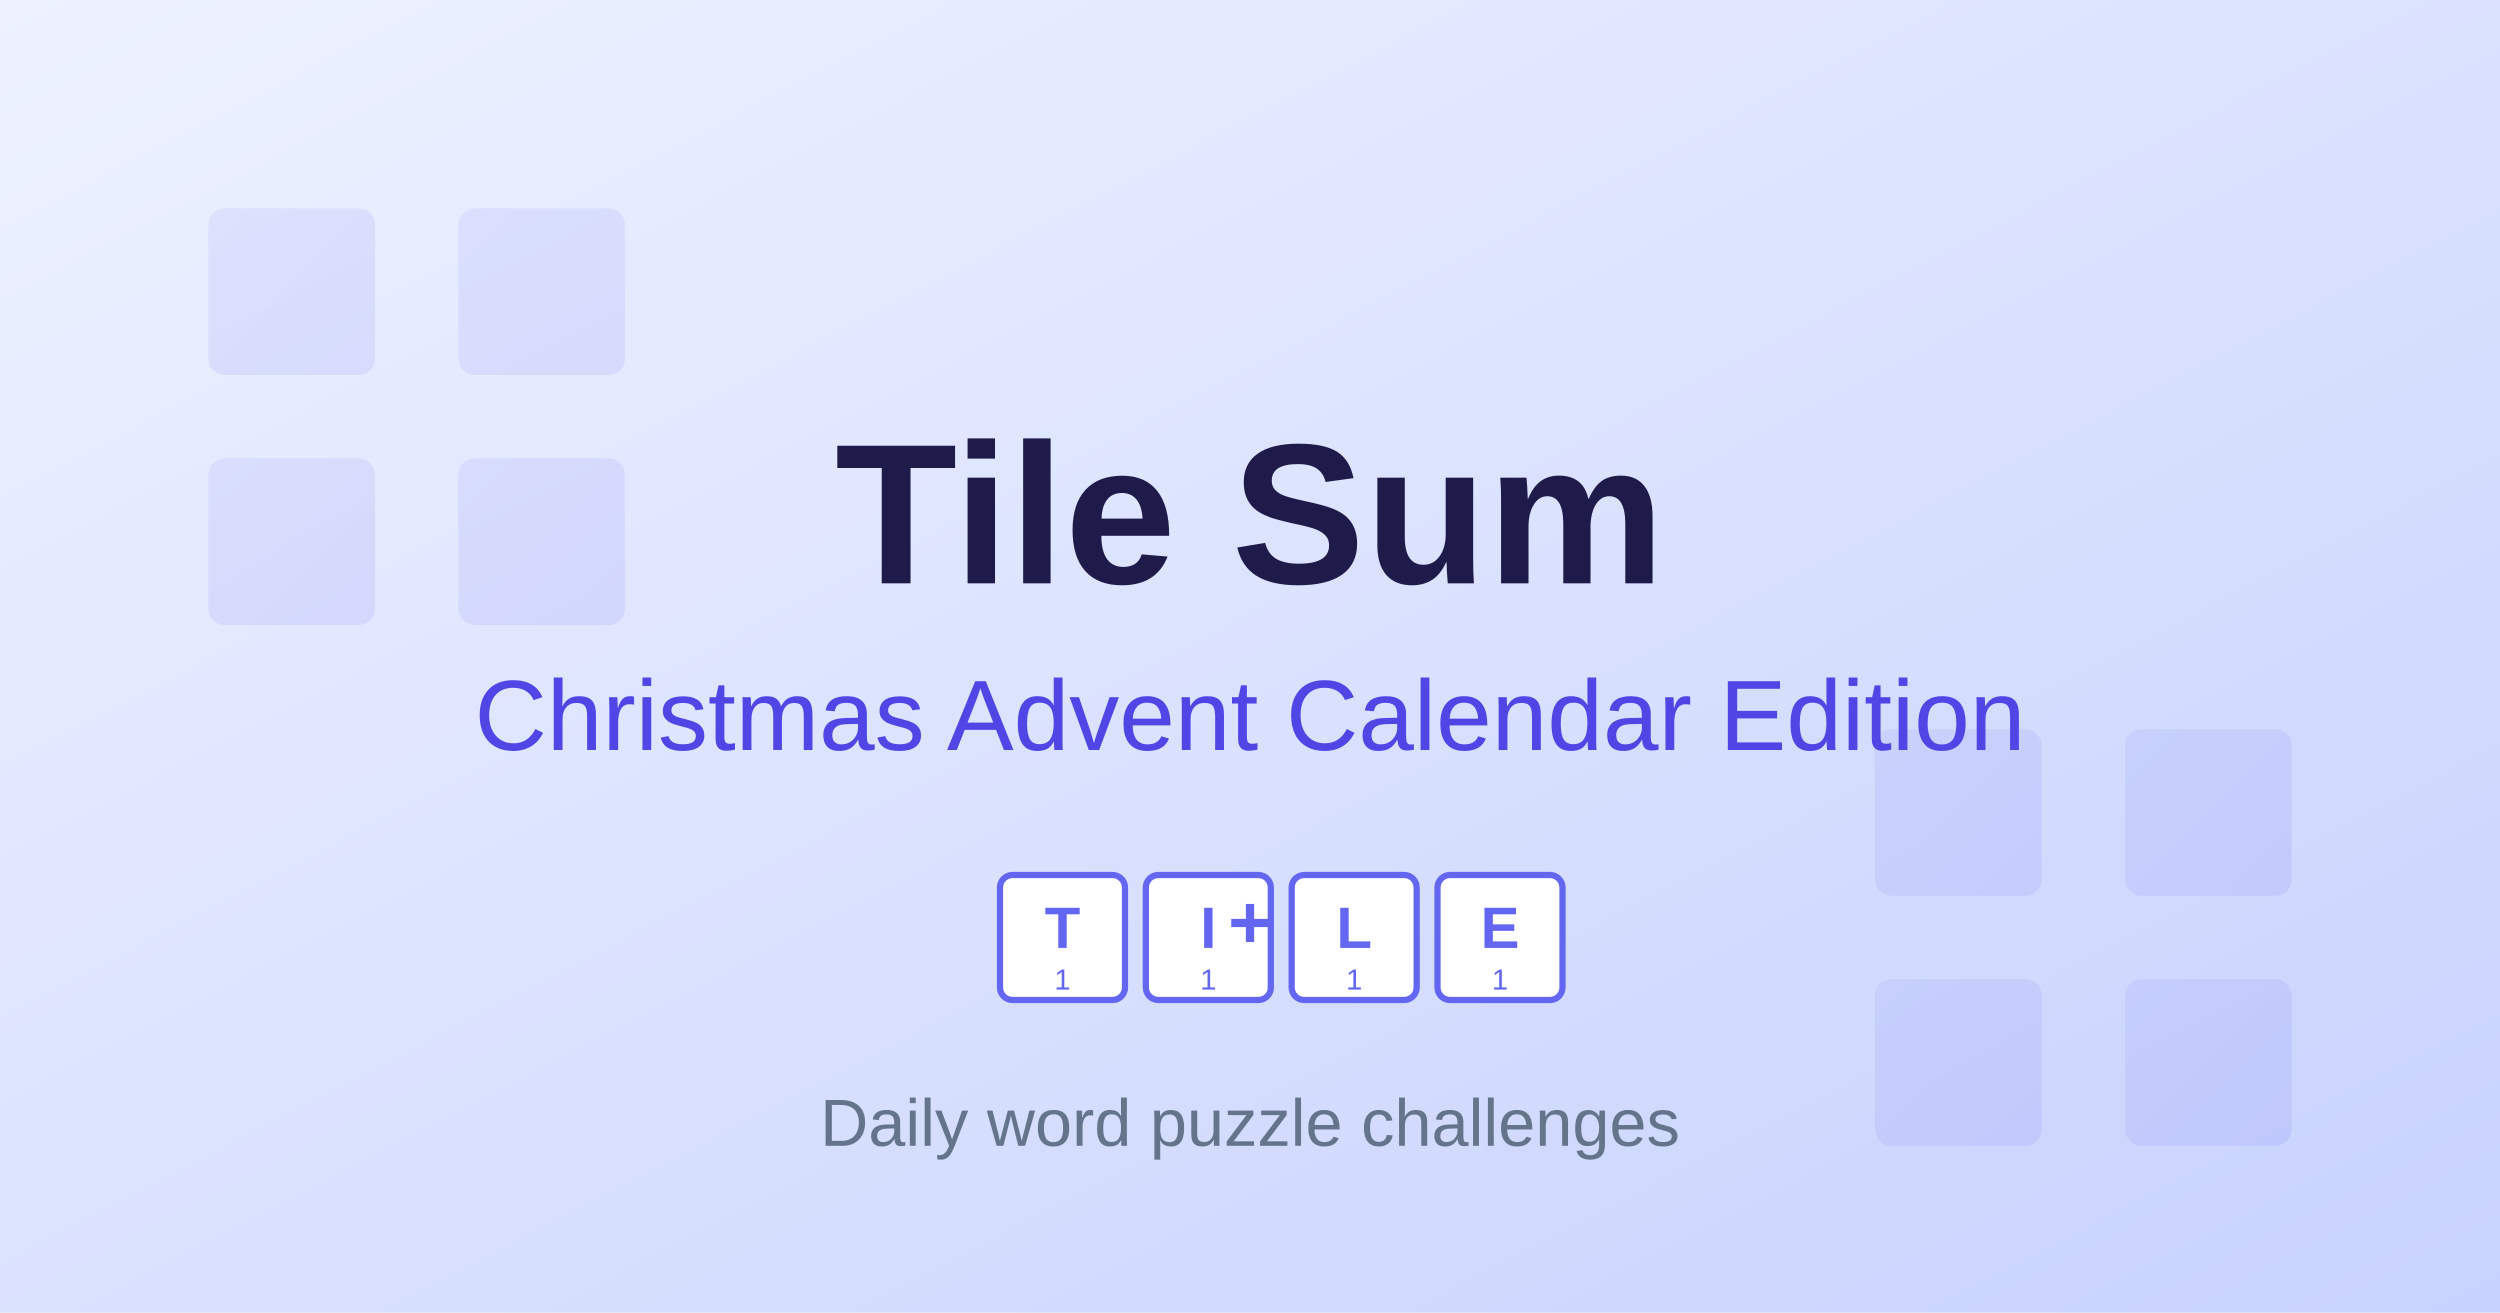
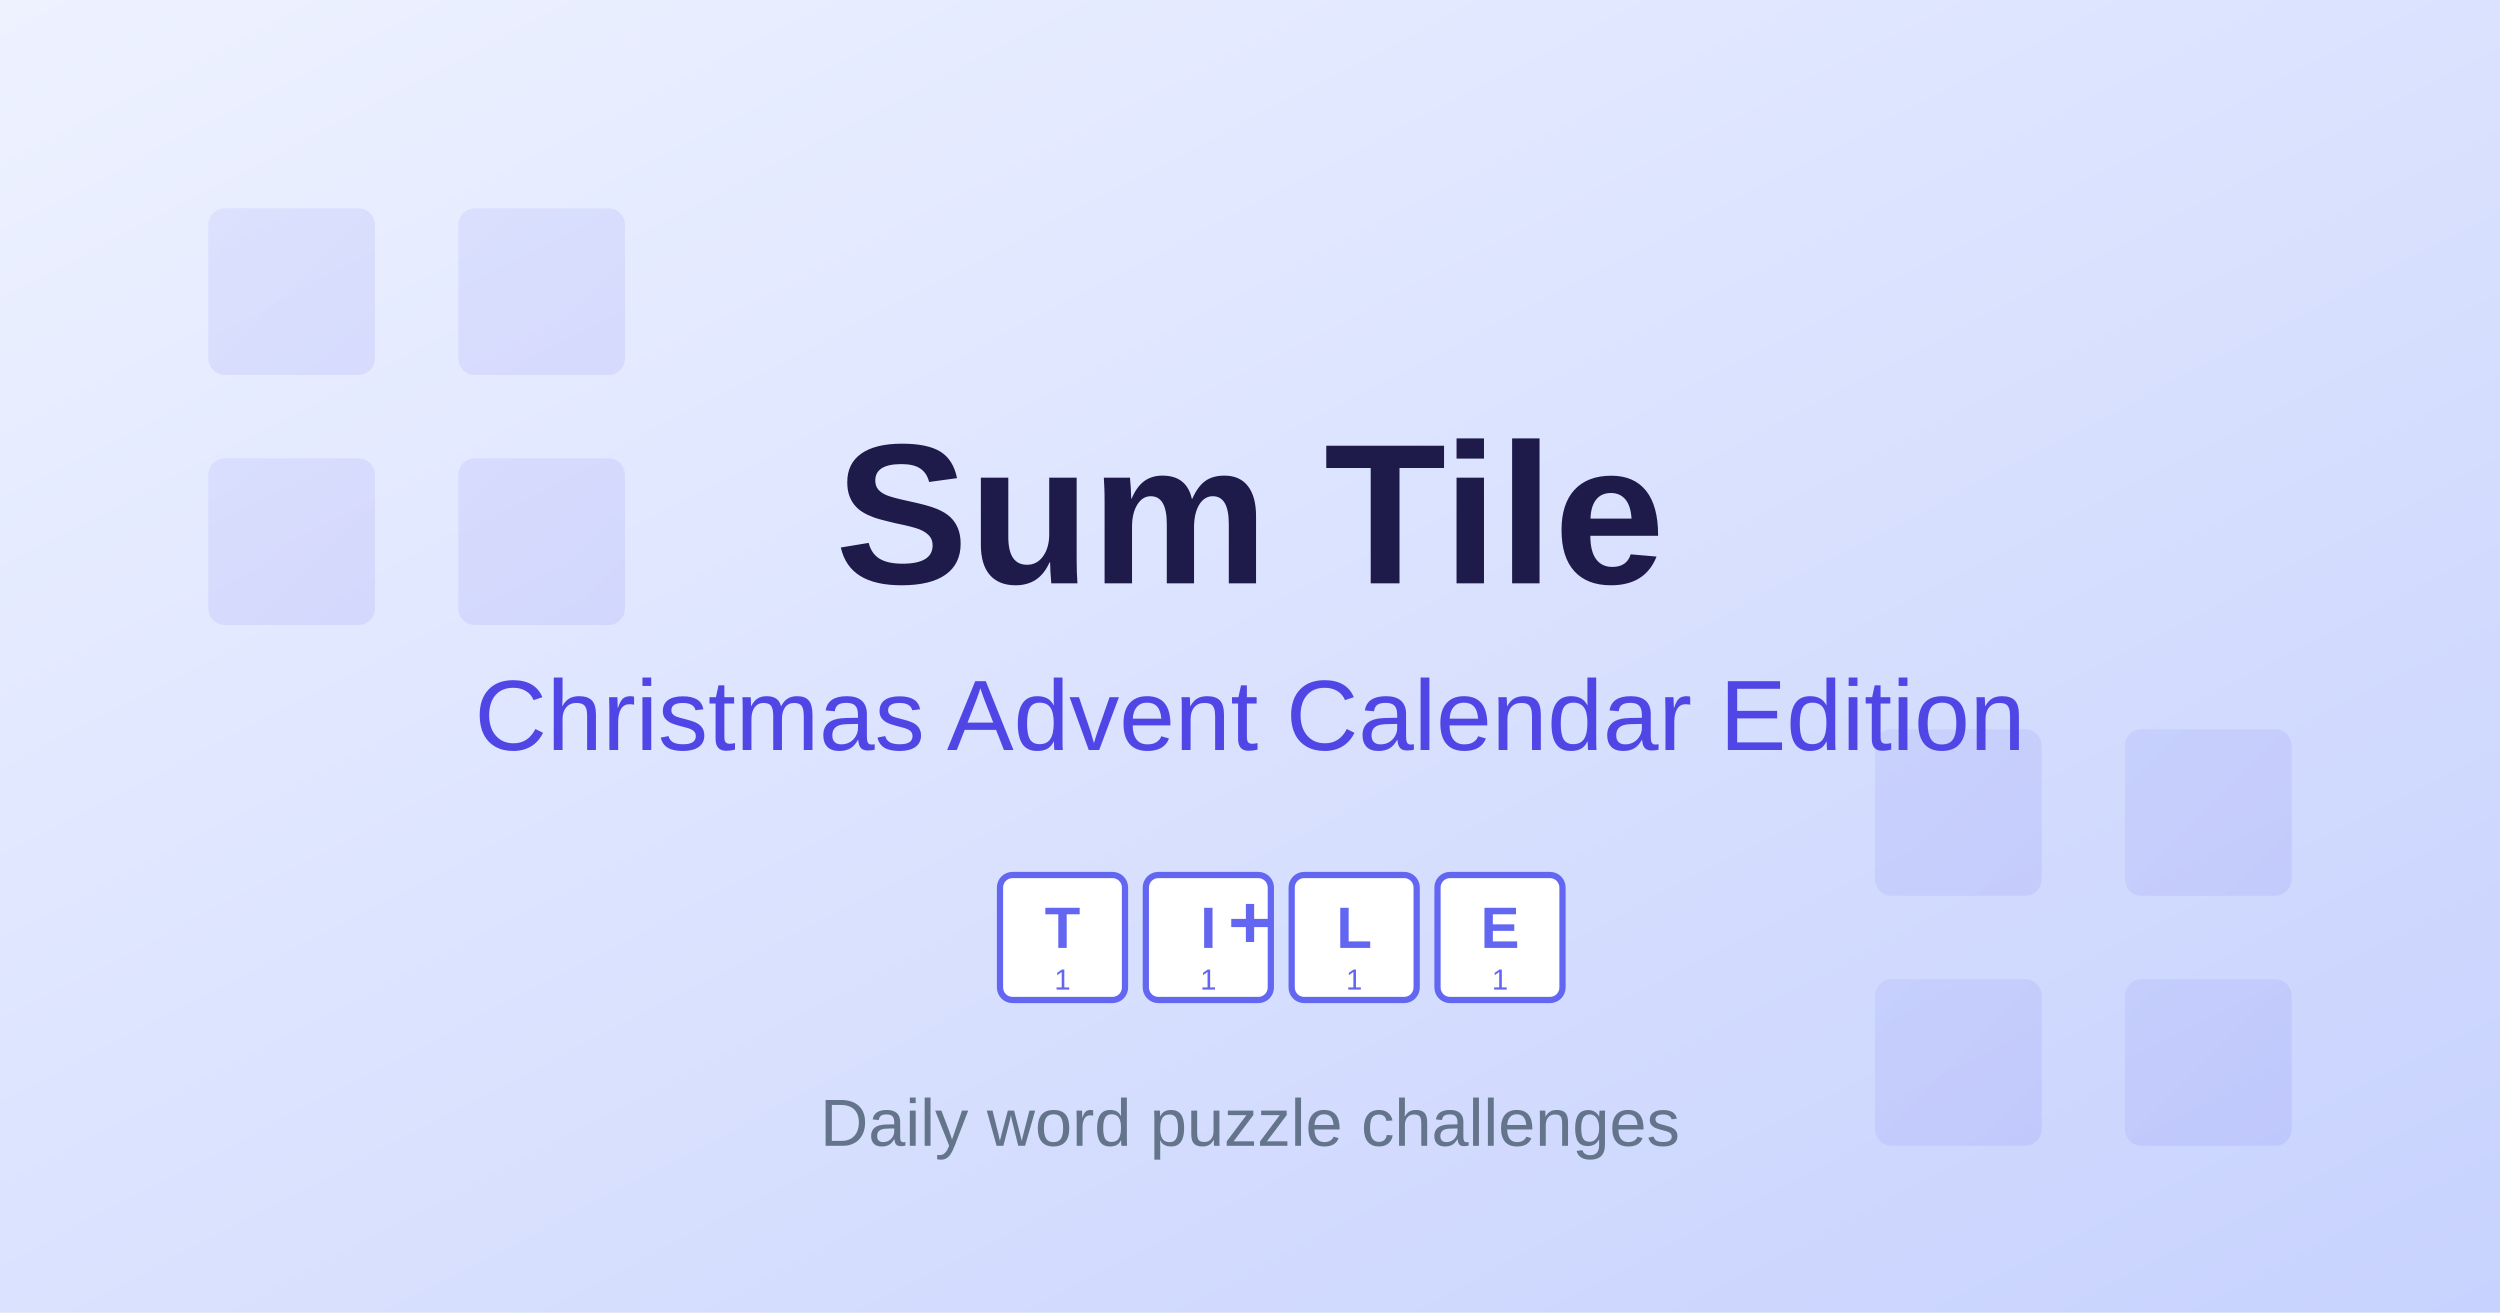
<svg xmlns="http://www.w3.org/2000/svg" viewBox="0 0 1200 630">
  <defs>
    <linearGradient id="bgGrad" x1="0%" y1="0%" x2="100%" y2="100%">
      <stop offset="0%" style="stop-color:#eef2ff;stop-opacity:1" />
      <stop offset="100%" style="stop-color:#c7d2fe;stop-opacity:1" />
    </linearGradient>
    <linearGradient id="tileGrad" x1="0%" y1="0%" x2="100%" y2="100%">
      <stop offset="0%" style="stop-color:#6366f1;stop-opacity:1" />
      <stop offset="100%" style="stop-color:#4f46e5;stop-opacity:1" />
    </linearGradient>
  </defs>
  <rect width="1200" height="630" fill="url(#bgGrad)" />
  <g opacity="0.1">
    <rect x="100" y="100" width="80" height="80" rx="8" fill="url(#tileGrad)" />
    <rect x="220" y="100" width="80" height="80" rx="8" fill="url(#tileGrad)" />
    <rect x="100" y="220" width="80" height="80" rx="8" fill="url(#tileGrad)" />
    <rect x="220" y="220" width="80" height="80" rx="8" fill="url(#tileGrad)" />
    <rect x="900" y="350" width="80" height="80" rx="8" fill="url(#tileGrad)" />
    <rect x="1020" y="350" width="80" height="80" rx="8" fill="url(#tileGrad)" />
    <rect x="900" y="470" width="80" height="80" rx="8" fill="url(#tileGrad)" />
    <rect x="1020" y="470" width="80" height="80" rx="8" fill="url(#tileGrad)" />
  </g>
-   <text x="600" y="280" font-family="Arial, sans-serif" font-size="96" font-weight="bold" fill="#1e1b4b" text-anchor="middle">Tile Sum</text>
+   <text x="600" y="280" font-family="Arial, sans-serif" font-size="96" font-weight="bold" fill="#1e1b4b" text-anchor="middle">Sum Tile</text>
  <text x="600" y="360" font-family="Arial, sans-serif" font-size="48" fill="#4f46e5" text-anchor="middle">Christmas Advent Calendar Edition</text>
  <g transform="translate(600, 450)">
    <rect x="-120" y="-30" width="60" height="60" rx="6" fill="#ffffff" stroke="#6366f1" stroke-width="3" />
    <text x="-90" y="5" font-family="Arial, sans-serif" font-size="28" font-weight="bold" fill="#6366f1" text-anchor="middle">T</text>
    <text x="-90" y="25" font-family="Arial, sans-serif" font-size="14" fill="#6366f1" text-anchor="middle">1</text>
    <rect x="-50" y="-30" width="60" height="60" rx="6" fill="#ffffff" stroke="#6366f1" stroke-width="3" />
    <text x="-20" y="5" font-family="Arial, sans-serif" font-size="28" font-weight="bold" fill="#6366f1" text-anchor="middle">I</text>
    <text x="-20" y="25" font-family="Arial, sans-serif" font-size="14" fill="#6366f1" text-anchor="middle">1</text>
    <rect x="20" y="-30" width="60" height="60" rx="6" fill="#ffffff" stroke="#6366f1" stroke-width="3" />
    <text x="50" y="5" font-family="Arial, sans-serif" font-size="28" font-weight="bold" fill="#6366f1" text-anchor="middle">L</text>
    <text x="50" y="25" font-family="Arial, sans-serif" font-size="14" fill="#6366f1" text-anchor="middle">1</text>
    <rect x="90" y="-30" width="60" height="60" rx="6" fill="#ffffff" stroke="#6366f1" stroke-width="3" />
    <text x="120" y="5" font-family="Arial, sans-serif" font-size="28" font-weight="bold" fill="#6366f1" text-anchor="middle">E</text>
    <text x="120" y="25" font-family="Arial, sans-serif" font-size="14" fill="#6366f1" text-anchor="middle">1</text>
    <text x="0" y="5" font-family="Arial, sans-serif" font-size="36" font-weight="bold" fill="#6366f1" text-anchor="middle">+</text>
  </g>
  <text x="600" y="550" font-family="Arial, sans-serif" font-size="32" fill="#64748b" text-anchor="middle">Daily word puzzle challenges</text>
</svg>
